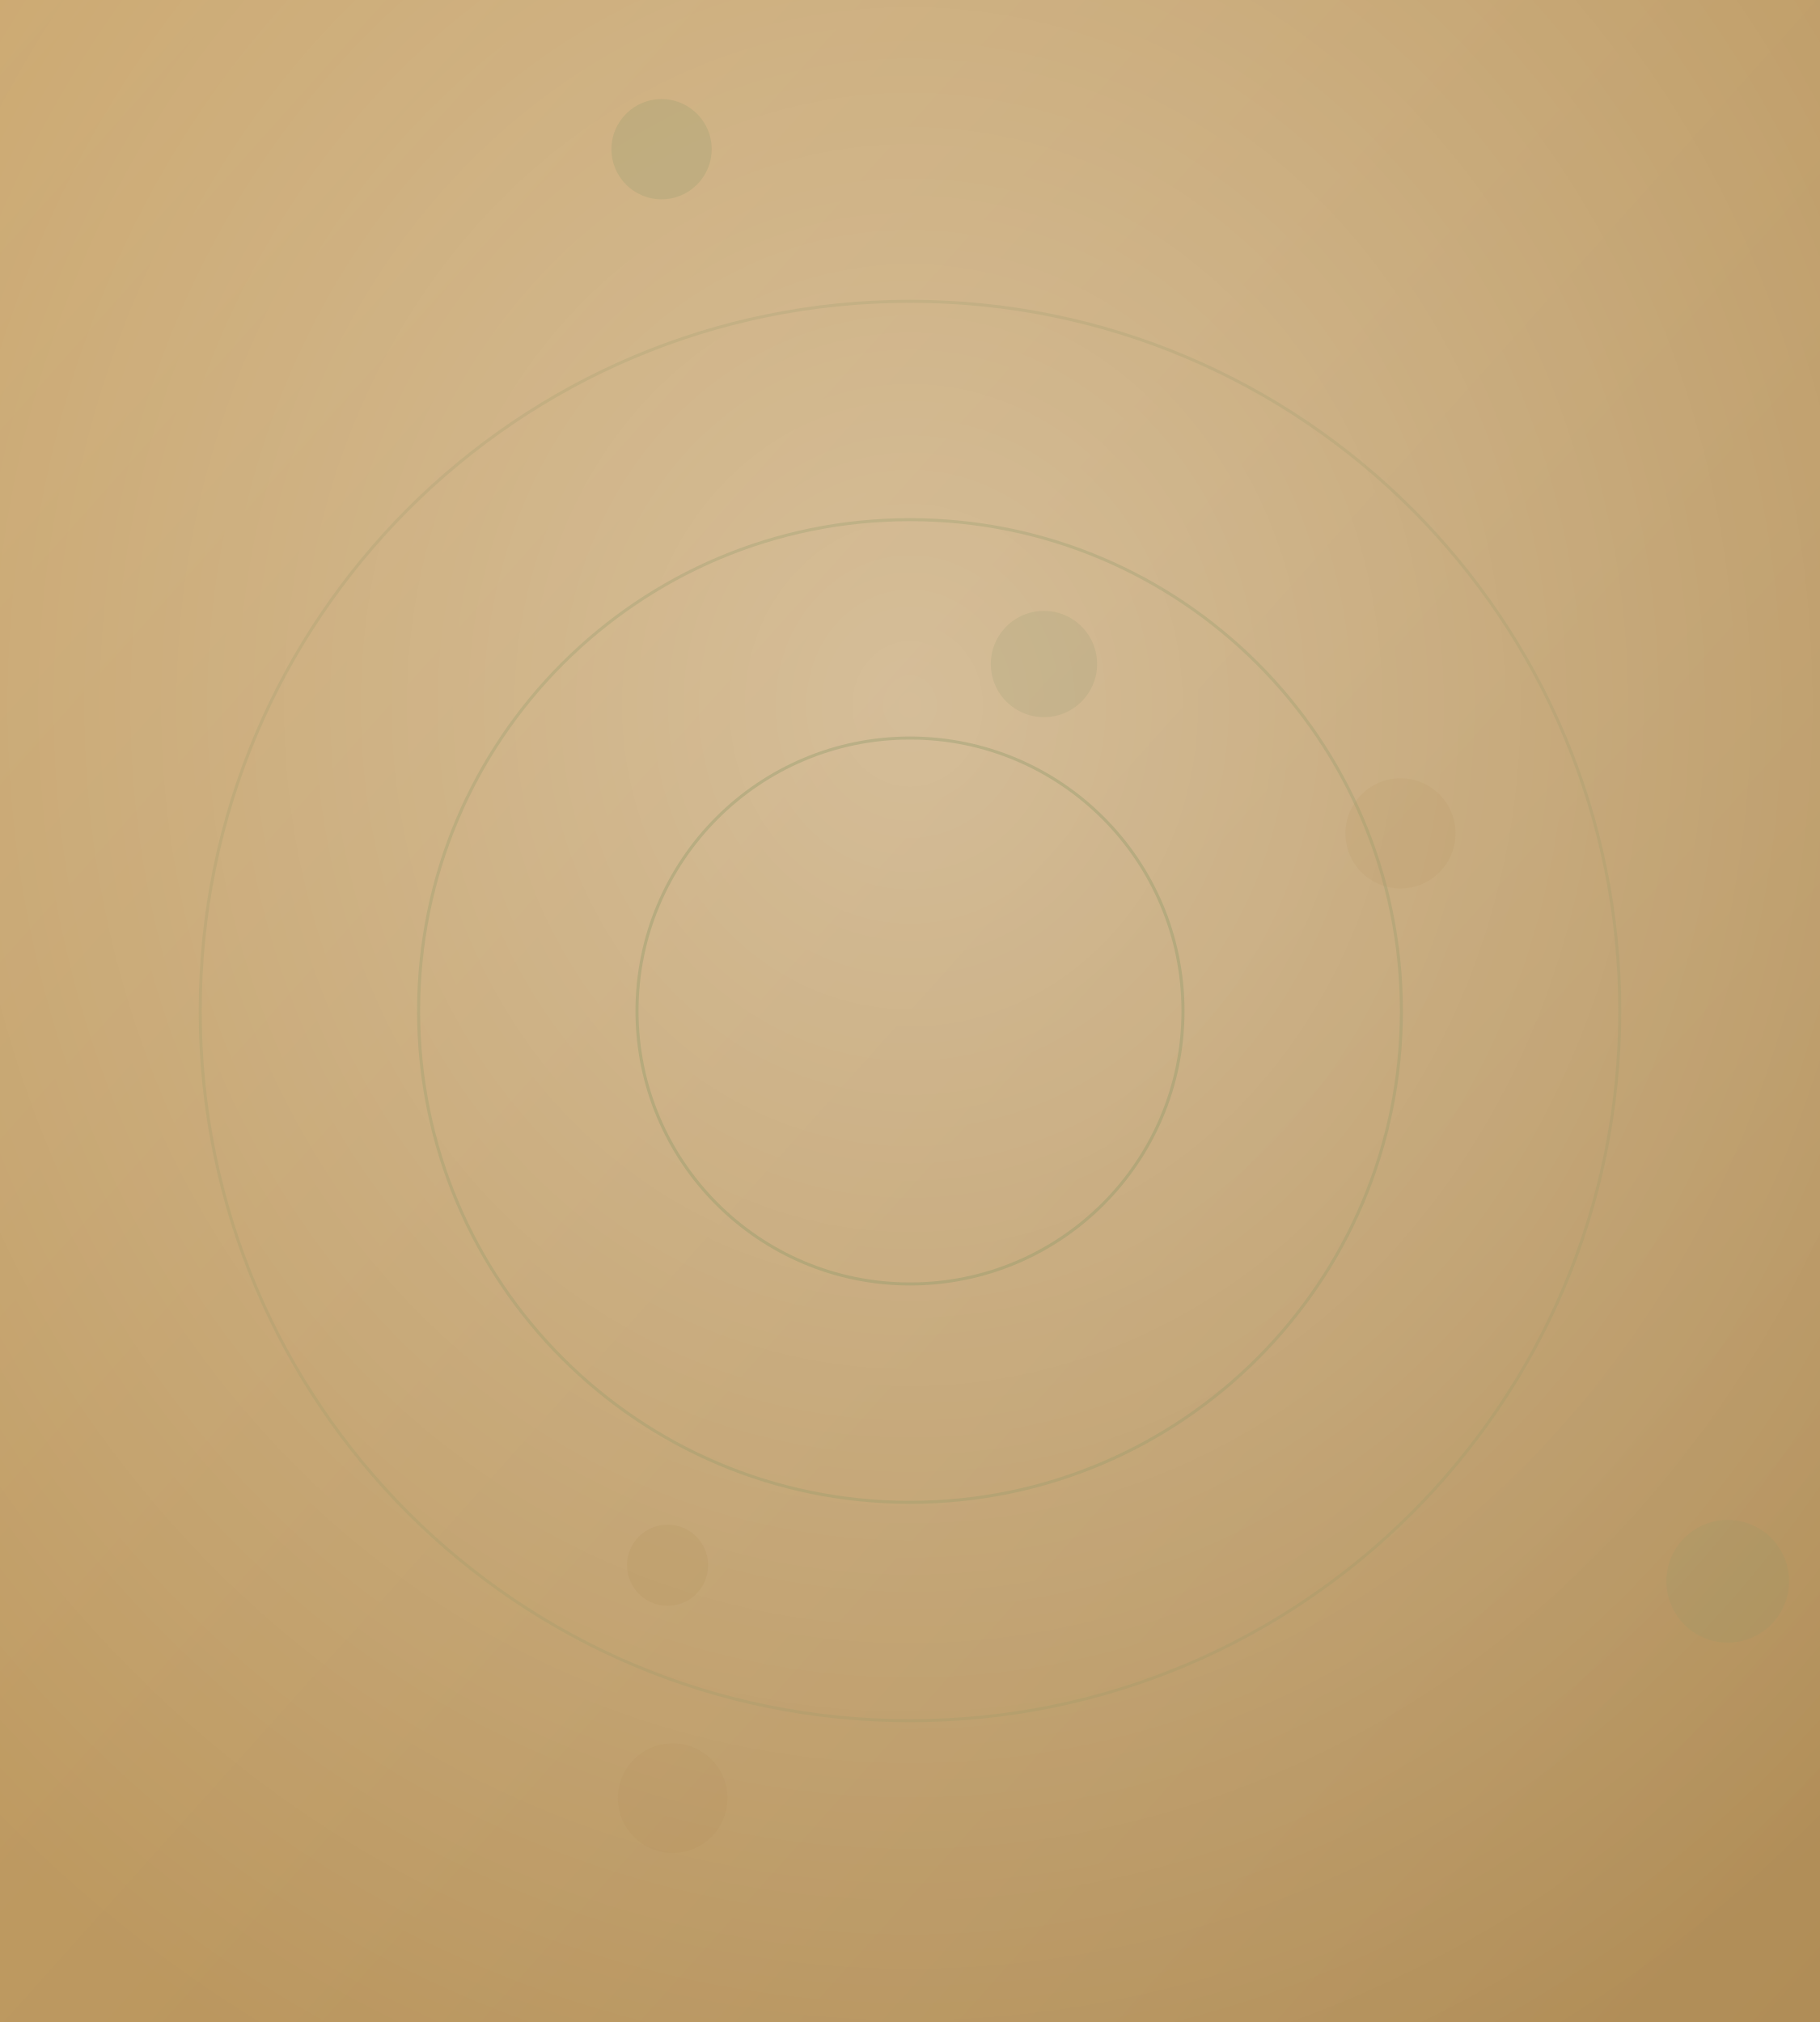
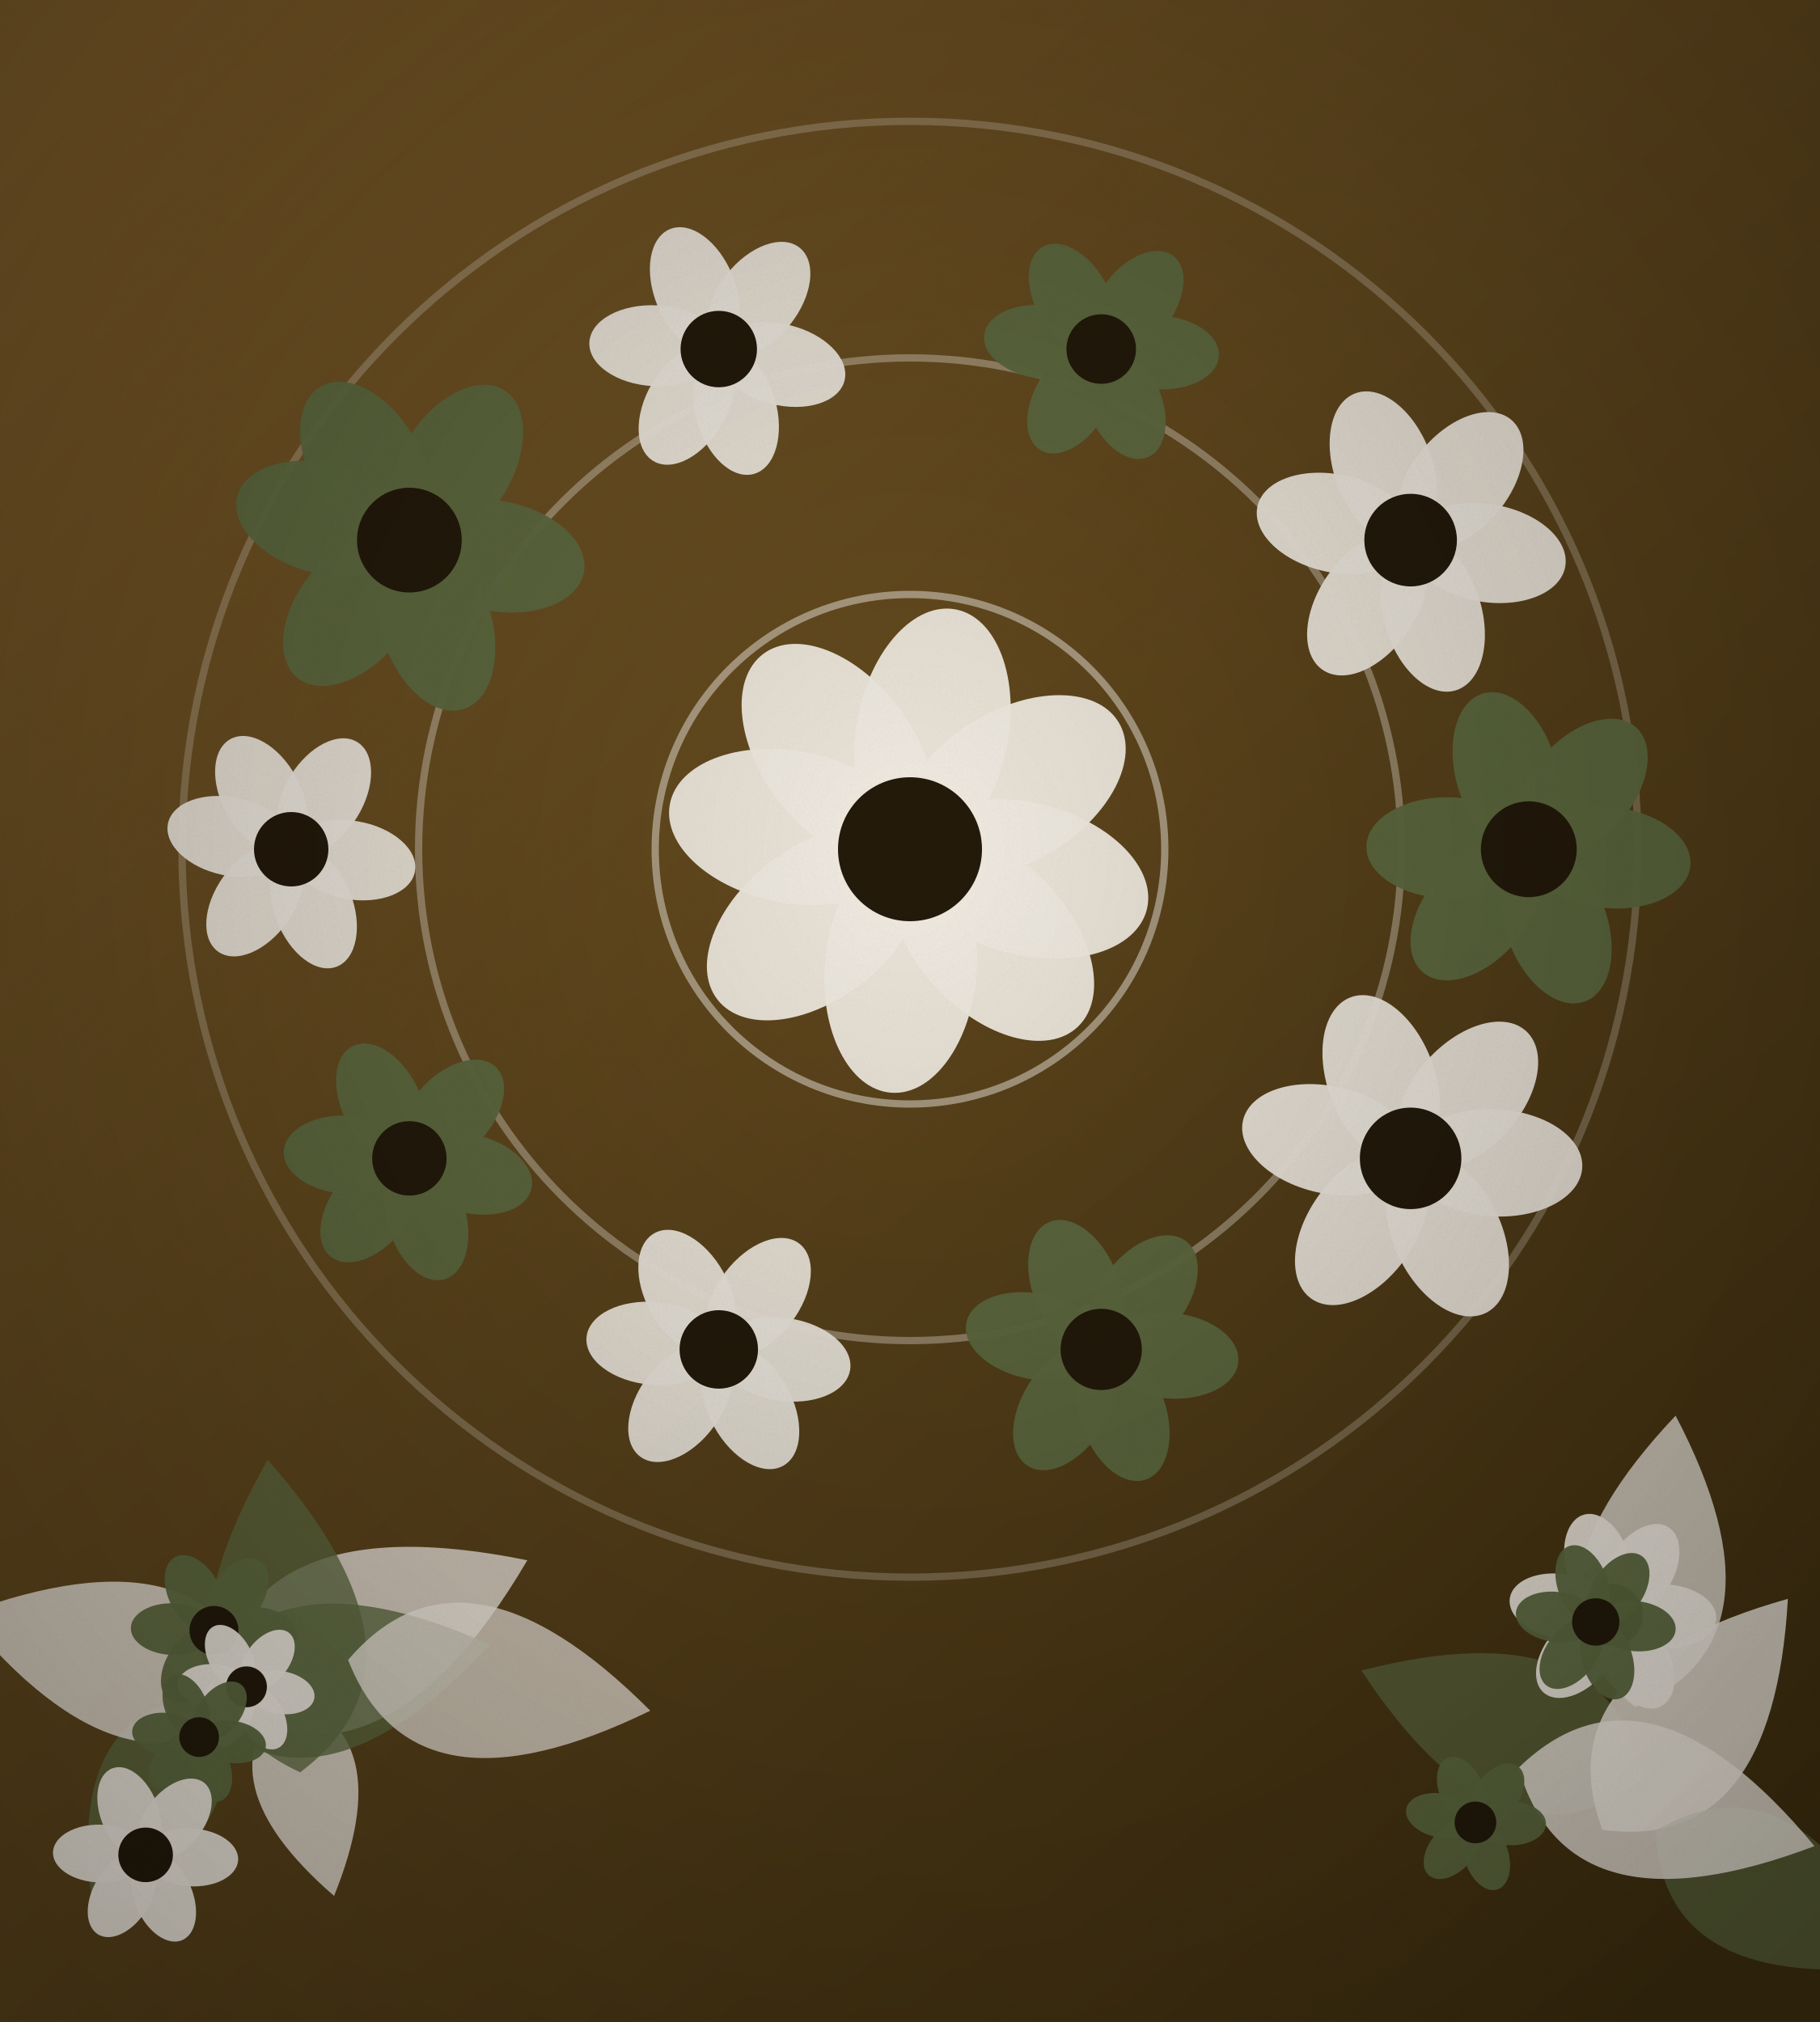
<svg xmlns="http://www.w3.org/2000/svg" width="900" height="1000" viewBox="0 0 900 1000" role="img">
  <defs>
-     <linearGradient id="g14" x1="0" y1="0" x2="1" y2="1">
-       <stop offset="0%" stop-color="#c9a469" />
-       <stop offset="100%" stop-color="#b08d57" />
+     <linearGradient id="g14" x1="0.1" y1="0" x2="0.9" y2="1">
+       <stop offset="0%" stop-color="#7a5a28" />
+       <stop offset="100%" stop-color="#40300f" />
    </linearGradient>
-     <radialGradient id="soft14" cx="50%" cy="35%" r="75%">
-       <stop offset="0%" stop-color="#ffffff" stop-opacity="0.35" />
-       <stop offset="100%" stop-color="#ffffff" stop-opacity="0" />
+     <radialGradient id="v14" cx="50%" cy="42%" r="72%">
+       <stop offset="0%" stop-color="#000000" stop-opacity="0" />
+       <stop offset="100%" stop-color="#000000" stop-opacity="0.3" />
    </radialGradient>
+     <filter id="n14">
+       <feTurbulence type="fractalNoise" baseFrequency="0.8" numOctaves="2" stitchTiles="stitch" result="noise" />
+       <feColorMatrix in="noise" type="matrix" values="0 0 0 0 0  0 0 0 0 0  0 0 0 0 0  0 0 0 0.06 0" />
+     </filter>
  </defs>
  <rect width="900" height="1000" fill="url(#g14)" />
-   <rect width="900" height="1000" fill="url(#soft14)" />
-   <circle cx="450" cy="500" r="135" fill="none" stroke="#8a9767" stroke-width="1.5" opacity="0.35" />
-   <circle cx="450" cy="500" r="243" fill="none" stroke="#8a9767" stroke-width="1.5" opacity="0.27" />
-   <circle cx="450" cy="500" r="351" fill="none" stroke="#8a9767" stroke-width="1.5" opacity="0.19" />
-   <circle cx="692.558" cy="412.157" r="27.236" fill="#b08d57" opacity="0.127" />
-   <circle cx="854.383" cy="782.034" r="30.337" fill="#8a9767" opacity="0.148" />
-   <circle cx="332.643" cy="889.309" r="27.102" fill="#b08d57" opacity="0.16" />
-   <circle cx="330.116" cy="774.104" r="20.071" fill="#b08d57" opacity="0.176" />
-   <circle cx="516.246" cy="328.395" r="26.286" fill="#8a9767" opacity="0.163" />
-   <circle cx="327.145" cy="73.787" r="24.79" fill="#8a9767" opacity="0.219" />
+   <circle cx="450" cy="420" r="126" fill="none" stroke="#f4ede3" stroke-width="3.6" opacity="0.5" />
+   <circle cx="450" cy="420" r="243" fill="none" stroke="#f4ede3" stroke-width="3.6" opacity="0.38" />
+   <circle cx="450" cy="420" r="360" fill="none" stroke="#f4ede3" stroke-width="3.6" opacity="0.26" />
+   <g>
+     <ellipse cx="795.3" cy="424.1" rx="40.8" ry="25.0" fill="#5f6b41" opacity="0.96" transform="rotate(5.903715 795.3 424.1)" />
+     <ellipse cx="769.6" cy="457.0" rx="40.8" ry="25.0" fill="#5f6b41" opacity="0.96" transform="rotate(69.80013 769.6 457.0)" />
+     <ellipse cx="730.2" cy="449.9" rx="40.8" ry="25.0" fill="#5f6b41" opacity="0.96" transform="rotate(130.7308 730.2 449.9)" />
+     <ellipse cx="716.5" cy="419.3" rx="40.8" ry="25.0" fill="#5f6b41" opacity="0.96" transform="rotate(180.959 716.5 419.3)" />
+     <ellipse cx="744.9" cy="382.1" rx="40.8" ry="25.0" fill="#5f6b41" opacity="0.96" transform="rotate(253.5979 744.9 382.1)" />
+     <ellipse cx="782.0" cy="390.3" rx="40.8" ry="25.0" fill="#5f6b41" opacity="0.96" transform="rotate(311.2018 782.0 390.3)" />
+     <circle cx="756" cy="420" r="23.7" fill="#241a0a" />
+   </g>
+   <g>
+     <ellipse cx="739.3" cy="575.1" rx="43.2" ry="26.5" fill="#f4ede3" opacity="0.96" transform="rotate(3.038619 739.3 575.1)" />
+     <ellipse cx="715.8" cy="610.5" rx="43.2" ry="26.5" fill="#f4ede3" opacity="0.96" transform="rotate(64.07982 715.8 610.5)" />
+     <ellipse cx="673.4" cy="607.0" rx="43.2" ry="26.5" fill="#f4ede3" opacity="0.96" transform="rotate(125.2942 673.4 607.0)" />
+     <ellipse cx="656.8" cy="563.7" rx="43.2" ry="26.5" fill="#f4ede3" opacity="0.96" transform="rotate(192.7384 656.8 563.7)" />
+     <ellipse cx="683.0" cy="533.7" rx="43.2" ry="26.5" fill="#f4ede3" opacity="0.96" transform="rotate(249.6571 683.0 533.7)" />
+     <ellipse cx="725.6" cy="541.9" rx="43.2" ry="26.5" fill="#f4ede3" opacity="0.96" transform="rotate(312.1867 725.6 541.9)" />
+     <circle cx="697.559" cy="572.883" r="25.1" fill="#241a0a" />
+   </g>
+   <g>
+     <ellipse cx="577.9" cy="670.4" rx="34.6" ry="21.2" fill="#5f6b41" opacity="0.96" transform="rotate(5.253955 577.9 670.4)" />
+     <ellipse cx="555.4" cy="699.0" rx="34.6" ry="21.2" fill="#5f6b41" opacity="0.96" transform="rotate(71.08822 555.4 699.0)" />
+     <ellipse cx="526.7" cy="695.7" rx="34.6" ry="21.2" fill="#5f6b41" opacity="0.96" transform="rotate(122.197 526.7 695.7)" />
+     <ellipse cx="511.8" cy="660.9" rx="34.6" ry="21.2" fill="#5f6b41" opacity="0.96" transform="rotate(191.1628 511.8 660.9)" />
+     <ellipse cx="532.0" cy="636.4" rx="34.6" ry="21.2" fill="#5f6b41" opacity="0.96" transform="rotate(247.9672 532.0 636.4)" />
+     <ellipse cx="565.2" cy="641.1" rx="34.6" ry="21.2" fill="#5f6b41" opacity="0.96" transform="rotate(308.2163 565.2 641.1)" />
+     <circle cx="544.559" cy="667.37" r="20.1" fill="#241a0a" />
+   </g>
+   <g>
+     <ellipse cx="387.4" cy="672.3" rx="33.4" ry="20.5" fill="#f4ede3" opacity="0.96" transform="rotate(8.791898 387.4 672.3)" />
+     <ellipse cx="371.1" cy="695.7" rx="33.4" ry="20.5" fill="#f4ede3" opacity="0.96" transform="rotate(61.07221 371.1 695.7)" />
+     <ellipse cx="336.4" cy="693.5" rx="33.4" ry="20.5" fill="#f4ede3" opacity="0.96" transform="rotate(126.1696 336.4 693.5)" />
+     <ellipse cx="323.3" cy="664.4" rx="33.4" ry="20.5" fill="#f4ede3" opacity="0.96" transform="rotate(185.2067 323.3 664.4)" />
+     <ellipse cx="339.8" cy="639.1" rx="33.4" ry="20.5" fill="#f4ede3" opacity="0.96" transform="rotate(241.0569 339.8 639.1)" />
+     <ellipse cx="375.0" cy="641.6" rx="33.4" ry="20.5" fill="#f4ede3" opacity="0.96" transform="rotate(307.2043 375.0 641.6)" />
+     <circle cx="355.441" cy="667.37" r="19.4" fill="#241a0a" />
+   </g>
+   <g>
+     <ellipse cx="232.1" cy="580.4" rx="31.6" ry="19.4" fill="#5f6b41" opacity="0.96" transform="rotate(14.13876 232.1 580.4)" />
+     <ellipse cx="211.0" cy="602.3" rx="31.6" ry="19.4" fill="#5f6b41" opacity="0.96" transform="rotate(73.7763 211.0 602.3)" />
+     <ellipse cx="183.3" cy="596.8" rx="31.6" ry="19.4" fill="#5f6b41" opacity="0.96" transform="rotate(128.6797 183.3 596.8)" />
+     <ellipse cx="171.9" cy="571.1" rx="31.6" ry="19.4" fill="#5f6b41" opacity="0.96" transform="rotate(183.3142 171.9 571.1)" />
+     <ellipse cx="188.6" cy="545.6" rx="31.6" ry="19.4" fill="#5f6b41" opacity="0.96" transform="rotate(243.2059 188.6 545.6)" />
+     <ellipse cx="223.4" cy="550.6" rx="31.6" ry="19.4" fill="#5f6b41" opacity="0.96" transform="rotate(313.3507 223.4 550.6)" />
+     <circle cx="202.441" cy="572.883" r="18.4" fill="#241a0a" />
+   </g>
+   <g>
+     <ellipse cx="174.1" cy="425.4" rx="31.6" ry="19.4" fill="#f4ede3" opacity="0.96" transform="rotate(10.10947 174.1 425.4)" />
+     <ellipse cx="155.1" cy="448.6" rx="31.6" ry="19.4" fill="#f4ede3" opacity="0.96" transform="rotate(68.83703 155.1 448.6)" />
+     <ellipse cx="126.2" cy="444.9" rx="31.6" ry="19.4" fill="#f4ede3" opacity="0.96" transform="rotate(125.4388 126.2 444.9)" />
+     <ellipse cx="114.0" cy="413.7" rx="31.6" ry="19.4" fill="#f4ede3" opacity="0.96" transform="rotate(191.8073 114.0 413.7)" />
+     <ellipse cx="129.2" cy="393.2" rx="31.6" ry="19.4" fill="#f4ede3" opacity="0.96" transform="rotate(241.1071 129.2 393.2)" />
+     <ellipse cx="160.1" cy="393.9" rx="31.6" ry="19.4" fill="#f4ede3" opacity="0.96" transform="rotate(301.6768 160.1 393.9)" />
+     <circle cx="144" cy="420" r="18.4" fill="#241a0a" />
+   </g>
+   <g>
+     <ellipse cx="244.9" cy="274.9" rx="44.6" ry="27.3" fill="#5f6b41" opacity="0.96" transform="rotate(10.45326 244.9 274.9)" />
+     <ellipse cx="215.6" cy="308.2" rx="44.6" ry="27.3" fill="#5f6b41" opacity="0.96" transform="rotate(72.2055 215.6 308.2)" />
+     <ellipse cx="175.2" cy="300.6" rx="44.6" ry="27.3" fill="#5f6b41" opacity="0.96" transform="rotate(129.1352 175.2 300.6)" />
+     <ellipse cx="160.6" cy="256.5" rx="44.6" ry="27.3" fill="#5f6b41" opacity="0.96" transform="rotate(194.1958 160.6 256.5)" />
+     <ellipse cx="180.9" cy="229.8" rx="44.6" ry="27.3" fill="#5f6b41" opacity="0.96" transform="rotate(240.0215 180.9 229.8)" />
+     <ellipse cx="225.5" cy="230.7" rx="44.6" ry="27.3" fill="#5f6b41" opacity="0.96" transform="rotate(302.3779 225.5 230.7)" />
+     <circle cx="202.441" cy="267.117" r="25.9" fill="#241a0a" />
+   </g>
+   <g>
+     <ellipse cx="386.0" cy="180.3" rx="32.6" ry="20.0" fill="#f4ede3" opacity="0.96" transform="rotate(14.06489 386.0 180.3)" />
+     <ellipse cx="364.0" cy="203.0" rx="32.6" ry="20.0" fill="#f4ede3" opacity="0.96" transform="rotate(74.28821 364.0 203.0)" />
+     <ellipse cx="339.6" cy="199.9" rx="32.6" ry="20.0" fill="#f4ede3" opacity="0.96" transform="rotate(120.0955 339.6 199.9)" />
+     <ellipse cx="324.0" cy="171.0" rx="32.6" ry="20.0" fill="#f4ede3" opacity="0.96" transform="rotate(183.0082 324.0 171.0)" />
+     <ellipse cx="343.6" cy="143.5" rx="32.6" ry="20.0" fill="#f4ede3" opacity="0.96" transform="rotate(247.8625 343.6 143.5)" />
+     <ellipse cx="375.1" cy="148.0" rx="32.6" ry="20.0" fill="#f4ede3" opacity="0.96" transform="rotate(308.5132 375.1 148.0)" />
+     <circle cx="355.441" cy="172.63" r="18.9" fill="#241a0a" />
+   </g>
+   <g>
+     <ellipse cx="573.2" cy="174.3" rx="29.6" ry="18.2" fill="#5f6b41" opacity="0.96" transform="rotate(3.393095 573.2 174.3)" />
+     <ellipse cx="556.0" cy="198.9" rx="29.6" ry="18.2" fill="#5f6b41" opacity="0.96" transform="rotate(66.55268 556.0 198.9)" />
+     <ellipse cx="529.8" cy="197.2" rx="29.6" ry="18.2" fill="#5f6b41" opacity="0.96" transform="rotate(121.0877 529.8 197.2)" />
+     <ellipse cx="516.1" cy="169.2" rx="29.6" ry="18.2" fill="#5f6b41" opacity="0.96" transform="rotate(186.8483 516.1 169.2)" />
+     <ellipse cx="530.3" cy="147.8" rx="29.6" ry="18.2" fill="#5f6b41" opacity="0.96" transform="rotate(240.1822 530.3 147.8)" />
+     <ellipse cx="562.1" cy="150.0" rx="29.6" ry="18.2" fill="#5f6b41" opacity="0.96" transform="rotate(307.8365 562.1 150.0)" />
+     <circle cx="544.559" cy="172.63" r="17.2" fill="#241a0a" />
+   </g>
+   <g>
+     <ellipse cx="735.2" cy="273.5" rx="39.4" ry="24.2" fill="#f4ede3" opacity="0.96" transform="rotate(9.694145 735.2 273.5)" />
+     <ellipse cx="708.5" cy="303.7" rx="39.4" ry="24.2" fill="#f4ede3" opacity="0.96" transform="rotate(73.35845 708.5 303.7)" />
+     <ellipse cx="676.2" cy="298.7" rx="39.4" ry="24.2" fill="#f4ede3" opacity="0.96" transform="rotate(124.1098 676.2 298.7)" />
+     <ellipse cx="660.3" cy="258.9" rx="39.4" ry="24.2" fill="#f4ede3" opacity="0.96" transform="rotate(192.4088 660.3 258.9)" />
+     <ellipse cx="684.1" cy="231.4" rx="39.4" ry="24.2" fill="#f4ede3" opacity="0.96" transform="rotate(249.298 684.1 231.4)" />
+     <ellipse cx="722.0" cy="237.8" rx="39.4" ry="24.2" fill="#f4ede3" opacity="0.96" transform="rotate(309.8529 722.0 237.8)" />
+     <circle cx="697.559" cy="267.117" r="22.9" fill="#241a0a" />
+   </g>
+   <g>
+     <ellipse cx="507.6" cy="434.7" rx="61.4" ry="37.6" fill="#f4ede3" opacity="0.96" transform="rotate(14.29453 507.6 434.7)" />
+     <ellipse cx="490.8" cy="463.2" rx="61.4" ry="37.6" fill="#f4ede3" opacity="0.96" transform="rotate(46.62336 490.8 463.2)" />
+     <ellipse cx="445.4" cy="479.2" rx="61.4" ry="37.6" fill="#f4ede3" opacity="0.96" transform="rotate(94.42189 445.4 479.2)" />
+     <ellipse cx="403.2" cy="456.6" rx="61.4" ry="37.6" fill="#f4ede3" opacity="0.96" transform="rotate(141.9957 403.2 456.6)" />
+     <ellipse cx="391.6" cy="409.0" rx="61.4" ry="37.6" fill="#f4ede3" opacity="0.96" transform="rotate(190.6268 391.6 409.0)" />
+     <ellipse cx="414.3" cy="372.5" rx="61.4" ry="37.6" fill="#f4ede3" opacity="0.96" transform="rotate(233.1092 414.3 372.5)" />
+     <ellipse cx="461.1" cy="361.7" rx="61.4" ry="37.6" fill="#f4ede3" opacity="0.96" transform="rotate(280.8045 461.1 361.7)" />
+     <ellipse cx="500.7" cy="389.1" rx="61.4" ry="37.6" fill="#f4ede3" opacity="0.96" transform="rotate(328.6289 500.7 389.1)" />
+     <circle cx="450" cy="420" r="35.6" fill="#241a0a" />
+   </g>
+   <path d="M 141.295 838.535 Q 171.882 787.556 243.253 838.535 Q 171.882 889.514 141.295 838.535 Z" fill="#f4ede3" opacity="0.817" transform="rotate(76.44136 141.295 838.5354)" />
+   <path d="M 100.047 840.062 Q 135.804 780.468 219.236 840.062 Q 135.804 899.657 100.047 840.062 Z" fill="#5f6b41" opacity="0.836" transform="rotate(116.8194 100.0471 840.0625)" />
+   <path d="M 106.474 840.365 Q 157.144 755.915 275.373 840.365 Q 157.144 924.814 106.474 840.365 Z" fill="#f4ede3" opacity="0.822" transform="rotate(335.9938 106.4742 840.3646)" />
+   <path d="M 96.076 843.342 Q 140.878 768.673 245.414 843.342 Q 140.878 918.011 96.076 843.342 Z" fill="#5f6b41" opacity="0.803" transform="rotate(348.409 96.07625 843.3417)" />
+   <path d="M 130.353 838.494 Q 176.48 761.615 284.11 838.494 Q 176.48 915.372 130.353 838.494 Z" fill="#f4ede3" opacity="0.819" transform="rotate(195.1759 130.3533 838.4937)" />
+   <path d="M 148.405 876.521 Q 195.027 798.819 303.81 876.521 Q 195.027 954.223 148.405 876.521 Z" fill="#5f6b41" opacity="0.787" transform="rotate(264.0725 148.4054 876.5208)" />
+   <path d="M 172.133 820.923 Q 217.592 745.157 323.663 820.923 Q 217.592 896.688 172.133 820.923 Z" fill="#f4ede3" opacity="0.768" transform="rotate(9.54321 172.1325 820.9229)" />
+   <g>
+     <ellipse cx="126.0" cy="807.5" rx="20.9" ry="12.8" fill="#5f6b41" opacity="0.96" transform="rotate(3.351157 126.0 807.5)" />
+     <ellipse cx="114.9" cy="824.4" rx="20.9" ry="12.8" fill="#5f6b41" opacity="0.96" transform="rotate(63.23554 114.9 824.4)" />
+     <ellipse cx="95.1" cy="823.5" rx="20.9" ry="12.8" fill="#5f6b41" opacity="0.96" transform="rotate(122.1436 95.1 823.5)" />
+     <ellipse cx="85.6" cy="805.7" rx="20.9" ry="12.8" fill="#5f6b41" opacity="0.96" transform="rotate(181.888 85.6 805.7)" />
+     <ellipse cx="96.4" cy="788.5" rx="20.9" ry="12.8" fill="#5f6b41" opacity="0.96" transform="rotate(242.1592 96.4 788.5)" />
+     <ellipse cx="117.0" cy="789.5" rx="20.9" ry="12.8" fill="#5f6b41" opacity="0.96" transform="rotate(303.7088 117.0 789.5)" />
+     <circle cx="105.816" cy="806.352" r="12.1" fill="#241a0a" />
+   </g>
+   <g>
+     <ellipse cx="138.4" cy="837.0" rx="17.3" ry="10.6" fill="#f4ede3" opacity="0.96" transform="rotate(9.605173 138.4 837.0)" />
+     <ellipse cx="129.7" cy="849.1" rx="17.3" ry="10.6" fill="#f4ede3" opacity="0.96" transform="rotate(62.29442 129.7 849.1)" />
+     <ellipse cx="113.3" cy="848.6" rx="17.3" ry="10.6" fill="#f4ede3" opacity="0.96" transform="rotate(120.7715 113.3 848.6)" />
+     <ellipse cx="105.1" cy="833.6" rx="17.3" ry="10.6" fill="#f4ede3" opacity="0.96" transform="rotate(182.0742 105.1 833.6)" />
+     <ellipse cx="113.8" cy="819.6" rx="17.3" ry="10.6" fill="#f4ede3" opacity="0.96" transform="rotate(241.1186 113.8 819.6)" />
+     <ellipse cx="132.2" cy="821.1" rx="17.3" ry="10.6" fill="#f4ede3" opacity="0.96" transform="rotate(308.2055 132.2 821.1)" />
+     <circle cx="121.887" cy="834.235" r="10.1" fill="#241a0a" />
+   </g>
+   <g>
+     <ellipse cx="114.7" cy="861.5" rx="16.9" ry="10.4" fill="#5f6b41" opacity="0.96" transform="rotate(8.3988 114.7 861.5)" />
+     <ellipse cx="103.6" cy="874.7" rx="16.9" ry="10.4" fill="#5f6b41" opacity="0.96" transform="rotate(71.79785 103.6 874.7)" />
+     <ellipse cx="87.2" cy="871.0" rx="16.9" ry="10.4" fill="#5f6b41" opacity="0.96" transform="rotate(133.4248 87.2 871.0)" />
+     <ellipse cx="82.2" cy="857.5" rx="16.9" ry="10.4" fill="#5f6b41" opacity="0.96" transform="rotate(185.543 82.2 857.5)" />
+     <ellipse cx="92.0" cy="844.0" rx="16.9" ry="10.4" fill="#5f6b41" opacity="0.96" transform="rotate(246.9416 92.0 844.0)" />
+     <ellipse cx="108.7" cy="846.3" rx="16.9" ry="10.4" fill="#5f6b41" opacity="0.96" transform="rotate(308.8228 108.7 846.3)" />
+     <circle cx="98.47" cy="859.081" r="9.8" fill="#241a0a" />
+   </g>
+   <g>
+     <ellipse cx="94.5" cy="918.6" rx="23.3" ry="14.3" fill="#f4ede3" opacity="0.96" transform="rotate(3.313026 94.5 918.6)" />
+     <ellipse cx="80.9" cy="938.1" rx="23.3" ry="14.3" fill="#f4ede3" opacity="0.96" transform="rotate(66.67892 80.9 938.1)" />
+     <ellipse cx="60.5" cy="936.7" rx="23.3" ry="14.3" fill="#f4ede3" opacity="0.96" transform="rotate(120.7129 60.5 936.7)" />
+     <ellipse cx="49.5" cy="916.7" rx="23.3" ry="14.3" fill="#f4ede3" opacity="0.96" transform="rotate(181.5515 49.5 916.7)" />
+     <ellipse cx="63.9" cy="896.3" rx="23.3" ry="14.3" fill="#f4ede3" opacity="0.96" transform="rotate(248.8852 63.9 896.3)" />
+     <ellipse cx="86.3" cy="899.8" rx="23.3" ry="14.3" fill="#f4ede3" opacity="0.96" transform="rotate(309.1416 86.3 899.8)" />
+     <circle cx="72.016" cy="917.339" r="13.5" fill="#241a0a" />
+   </g>
+   <path d="M 808.545 844.261 Q 852.202 771.5 954.066 844.261 Q 852.202 917.021 808.545 844.261 Z" fill="#f4ede3" opacity="0.796" transform="rotate(277.9244 808.5454 844.2608)" />
+   <path d="M 811.872 879.863 Q 856.467 805.539 960.52 879.863 Q 856.467 954.187 811.872 879.863 Z" fill="#5f6b41" opacity="0.757" transform="rotate(201.1728 811.8725 879.8629)" />
+   <path d="M 792.375 904.94 Q 836.326 831.688 938.878 904.94 Q 836.326 978.192 792.375 904.94 Z" fill="#f4ede3" opacity="0.848" transform="rotate(308.7731 792.3746 904.94)" />
+   <path d="M 818.752 905.392 Q 860.553 835.723 958.09 905.392 Q 860.553 975.061 818.752 905.392 Z" fill="#5f6b41" opacity="0.737" transform="rotate(28.50309 818.7517 905.3921)" />
+   <path d="M 750.904 874.319 Q 796.325 798.618 902.307 874.319 Q 796.325 950.021 750.904 874.319 Z" fill="#f4ede3" opacity="0.835" transform="rotate(14.8071 750.9037 874.3192)" />
+   <g>
+     <ellipse cx="746.8" cy="901.7" rx="17.7" ry="10.9" fill="#5f6b41" opacity="0.96" transform="rotate(1.471692 746.8 901.7)" />
+     <ellipse cx="735.0" cy="917.6" rx="17.7" ry="10.9" fill="#5f6b41" opacity="0.96" transform="rotate(71.86693 735.0 917.6)" />
+     <ellipse cx="718.3" cy="914.2" rx="17.7" ry="10.9" fill="#5f6b41" opacity="0.96" transform="rotate(131.3387 718.3 914.2)" />
+     <ellipse cx="712.8" cy="898.0" rx="17.7" ry="10.9" fill="#5f6b41" opacity="0.96" transform="rotate(191.2489 712.8 898.0)" />
+     <ellipse cx="722.8" cy="885.6" rx="17.7" ry="10.9" fill="#5f6b41" opacity="0.96" transform="rotate(246.5133 722.8 885.6)" />
+     <ellipse cx="740.0" cy="887.7" rx="17.7" ry="10.9" fill="#5f6b41" opacity="0.96" transform="rotate(307.4329 740.0 887.7)" />
+     <circle cx="729.623" cy="901.296" r="10.3" fill="#241a0a" />
+   </g>
+   <g>
+     <ellipse cx="822.6" cy="799.5" rx="26.1" ry="16.0" fill="#f4ede3" opacity="0.96" transform="rotate(2.055813 822.6 799.5)" />
+     <ellipse cx="809.3" cy="820.8" rx="26.1" ry="16.0" fill="#f4ede3" opacity="0.96" transform="rotate(61.67493 809.3 820.8)" />
+     <ellipse cx="780.6" cy="817.5" rx="26.1" ry="16.0" fill="#f4ede3" opacity="0.96" transform="rotate(131.4586 780.6 817.5)" />
+     <ellipse cx="772.4" cy="794.5" rx="26.1" ry="16.0" fill="#f4ede3" opacity="0.96" transform="rotate(189.3462 772.4 794.5)" />
+     <ellipse cx="790.4" cy="774.2" rx="26.1" ry="16.0" fill="#f4ede3" opacity="0.96" transform="rotate(254.1268 790.4 774.2)" />
+     <ellipse cx="811.0" cy="777.3" rx="26.1" ry="16.0" fill="#f4ede3" opacity="0.96" transform="rotate(302.6787 811.0 777.3)" />
+     <circle cx="797.331" cy="798.567" r="15.2" fill="#241a0a" />
+   </g>
+   <g>
+     <ellipse cx="808.5" cy="804.2" rx="20.2" ry="12.4" fill="#5f6b41" opacity="0.96" transform="rotate(5.922504 808.5 804.2)" />
+     <ellipse cx="794.9" cy="820.8" rx="20.2" ry="12.4" fill="#5f6b41" opacity="0.96" transform="rotate(72.67044 794.9 820.8)" />
+     <ellipse cx="777.1" cy="817.6" rx="20.2" ry="12.4" fill="#5f6b41" opacity="0.96" transform="rotate(127.6991 777.1 817.6)" />
+     <ellipse cx="769.7" cy="799.7" rx="20.2" ry="12.4" fill="#5f6b41" opacity="0.96" transform="rotate(187.1451 769.7 799.7)" />
+     <ellipse cx="782.6" cy="783.7" rx="20.2" ry="12.4" fill="#5f6b41" opacity="0.96" transform="rotate(250.6989 782.6 783.7)" />
+     <ellipse cx="800.3" cy="786.1" rx="20.2" ry="12.4" fill="#5f6b41" opacity="0.96" transform="rotate(304.7881 800.3 786.1)" />
+     <circle cx="789.102" cy="802.15" r="11.7" fill="#241a0a" />
+   </g>
+   <rect width="900" height="1000" fill="url(#v14)" />
+   <rect width="900" height="1000" filter="url(#n14)" opacity="0.5" />
</svg>
